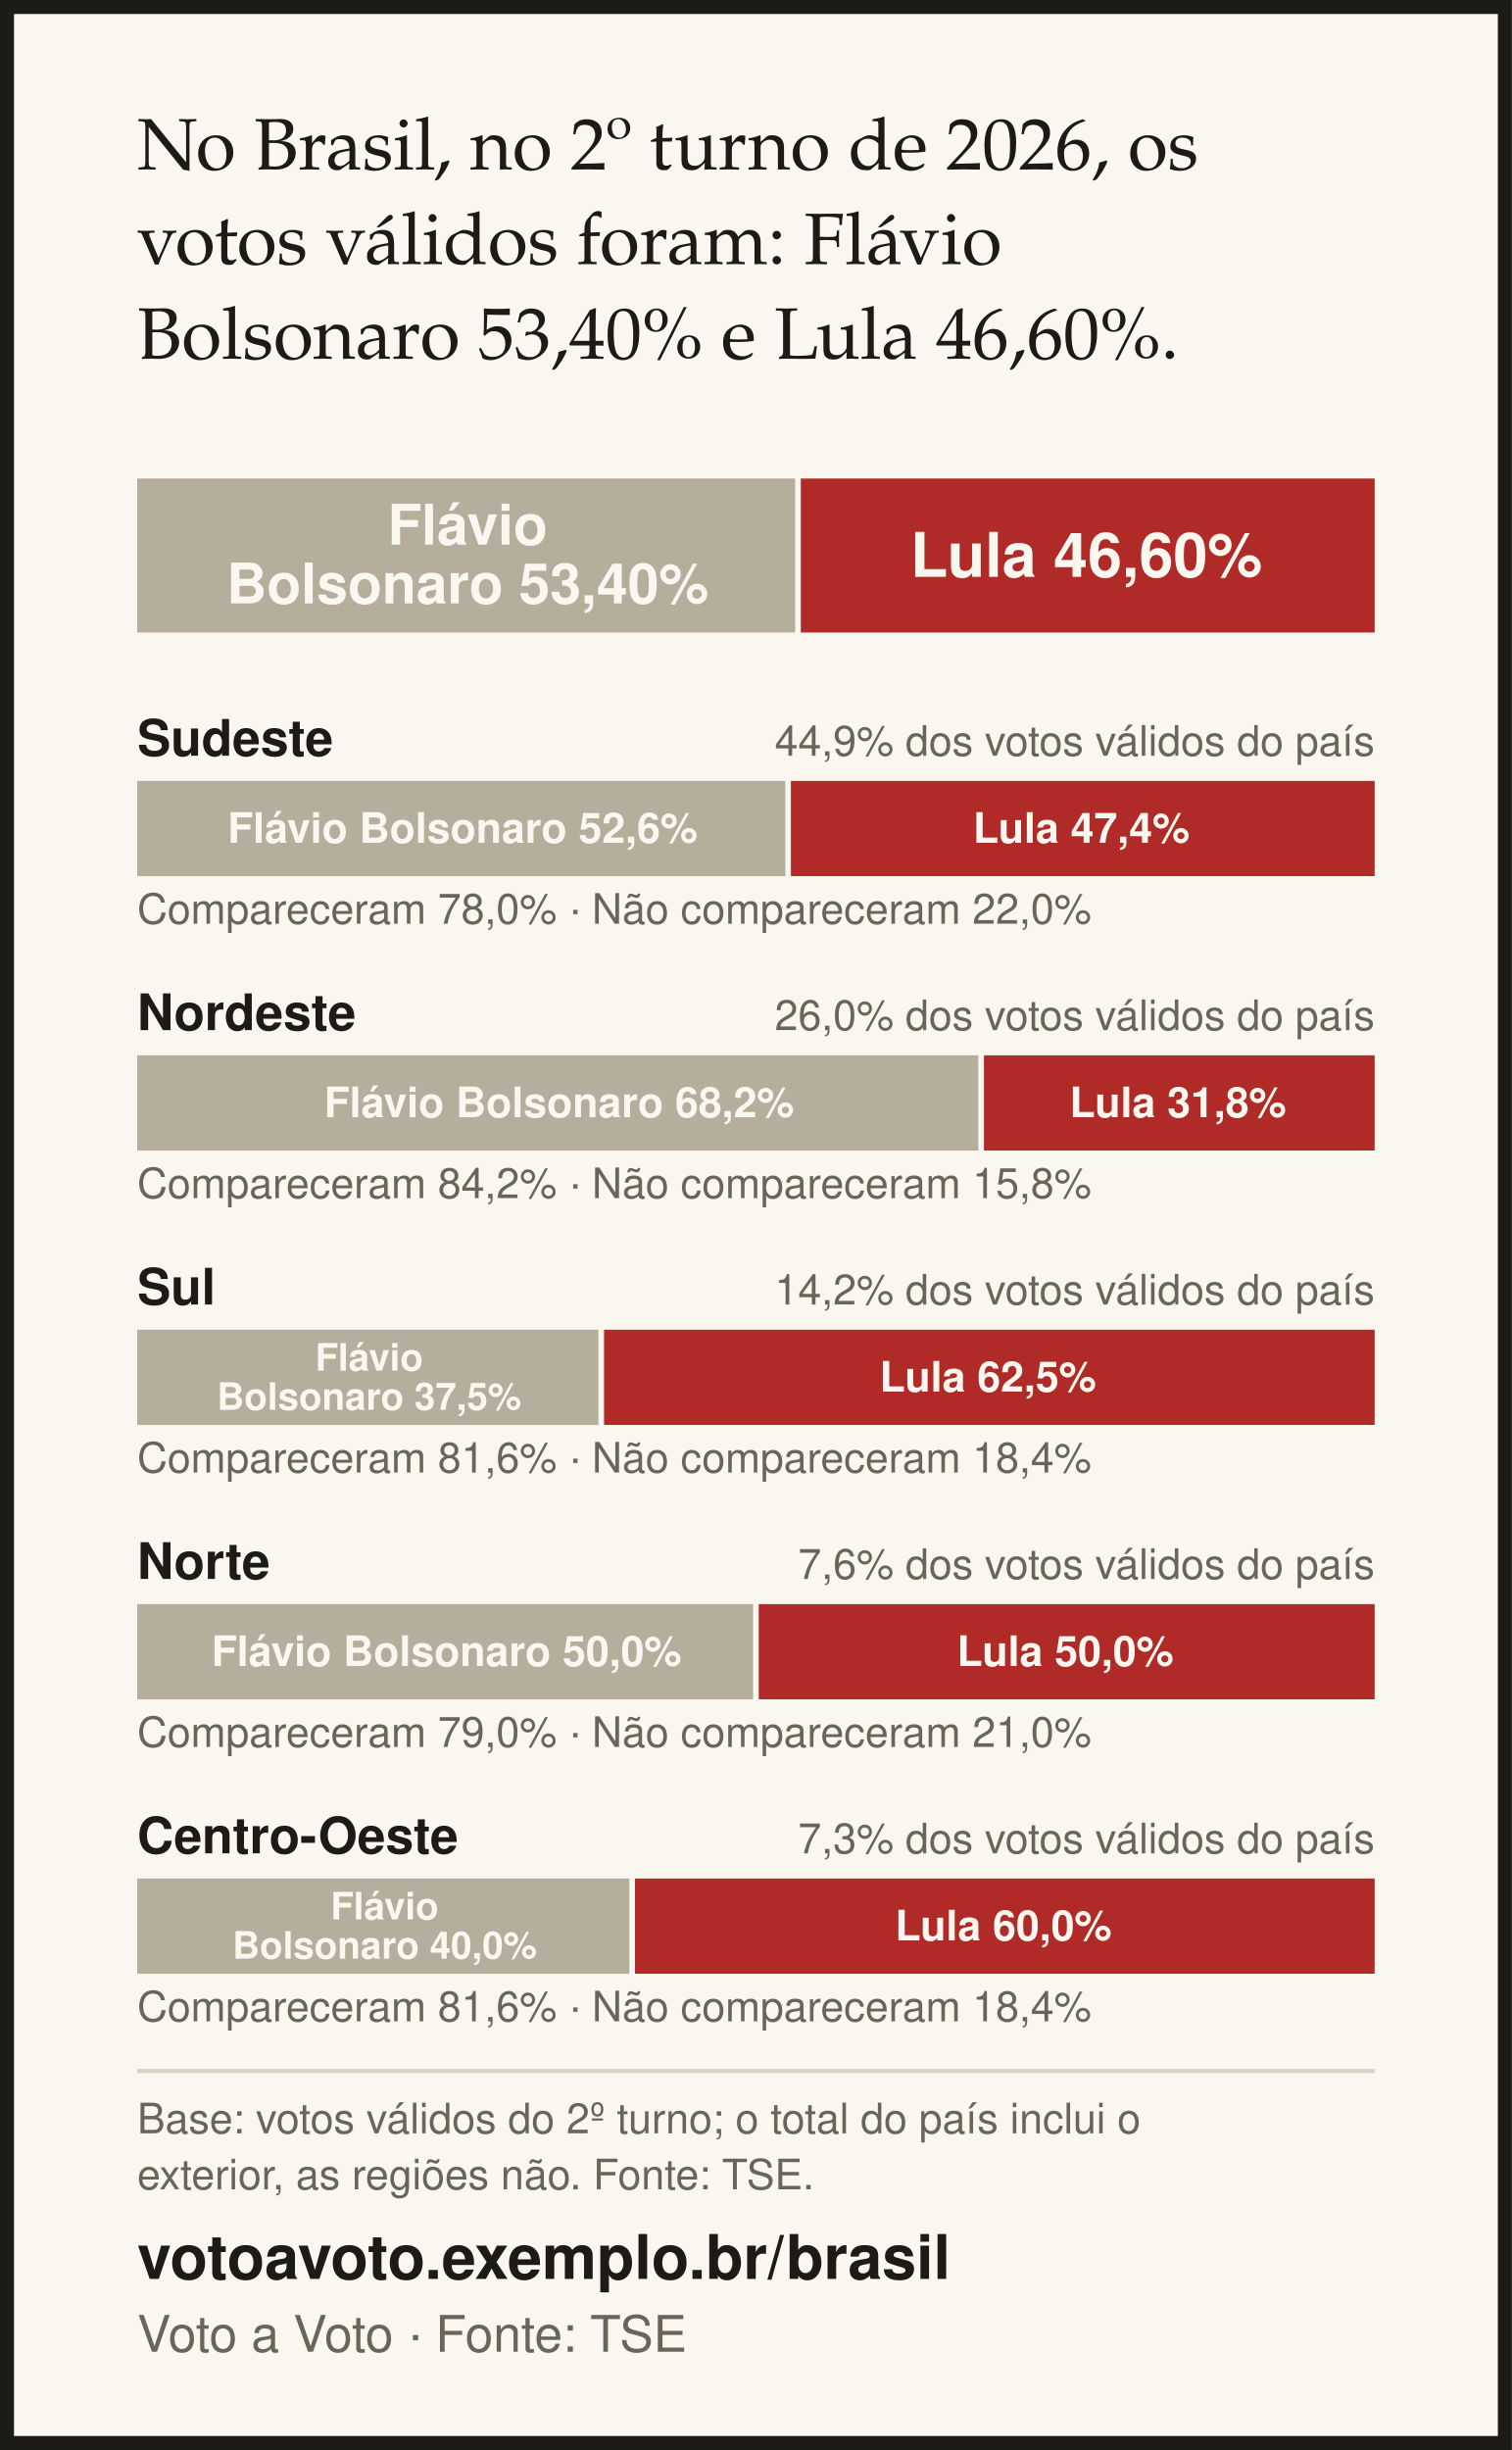
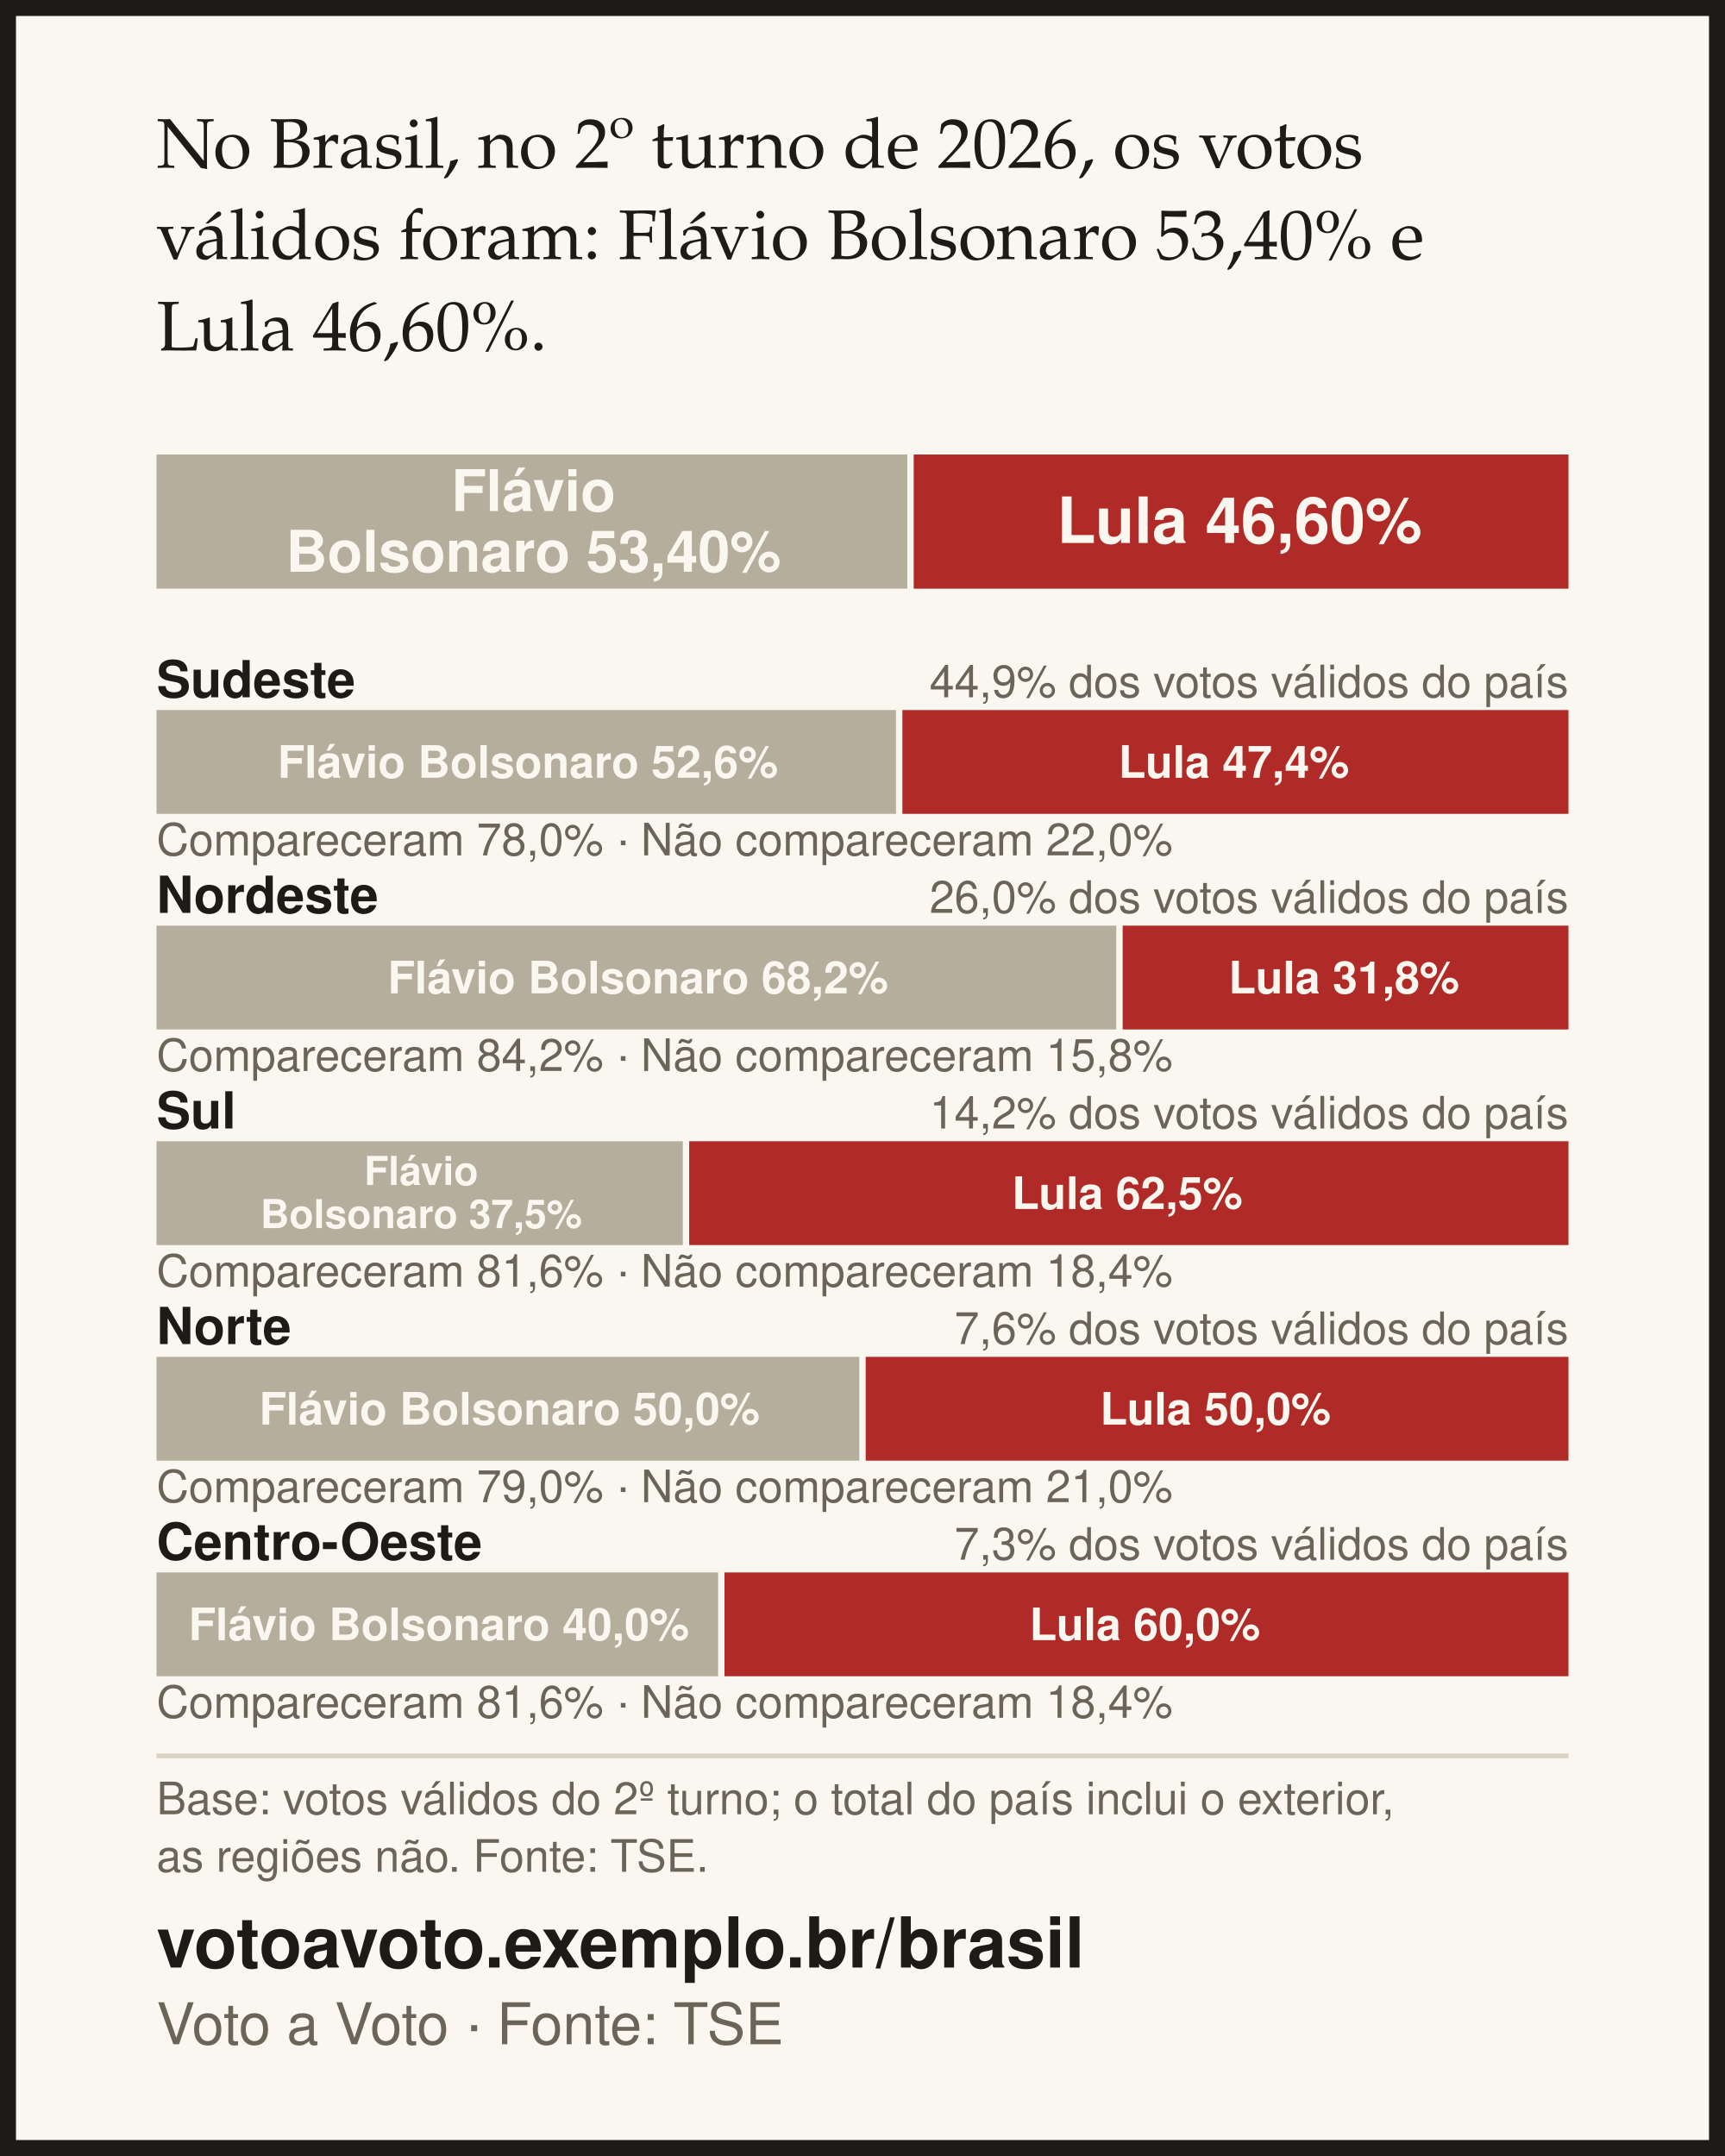
- <svg xmlns="http://www.w3.org/2000/svg" width="1080" height="1750" viewBox="0 0 1080 1750" role="img">
-   <rect x="0" y="0" width="1080" height="1750" fill="#faf7f0" />
-   <rect x="5" y="5" width="1070" height="1740" fill="none" stroke="#1c1b18" stroke-width="10" />
-   <text x="98" y="121" font-family="'Iowan Old Style', 'Palatino Linotype', Palatino, Georgia, serif" font-size="52" fill="#1c1b18">No Brasil, no 2º turno de 2026, os</text>
-   <text x="98" y="188.6" font-family="'Iowan Old Style', 'Palatino Linotype', Palatino, Georgia, serif" font-size="52" fill="#1c1b18">votos válidos foram: Flávio</text>
-   <text x="98" y="256.2" font-family="'Iowan Old Style', 'Palatino Linotype', Palatino, Georgia, serif" font-size="52" fill="#1c1b18">Bolsonaro 53,40% e Lula 46,60%.</text>
-   <rect x="98" y="341.8" width="470.056" height="110" fill="#b6ae9d" />
-   <text x="334.028" y="389" font-family="'Helvetica Neue', Helvetica, Arial, sans-serif" font-size="40" font-weight="700" fill="#faf7f0" text-anchor="middle">Flávio</text>
-   <text x="334.028" y="431" font-family="'Helvetica Neue', Helvetica, Arial, sans-serif" font-size="40" font-weight="700" fill="#faf7f0" text-anchor="middle">Bolsonaro 53,40%</text>
-   <rect x="572.056" y="341.8" width="409.944" height="110" fill="#b02b27" />
-   <text x="776.028" y="412" font-family="'Helvetica Neue', Helvetica, Arial, sans-serif" font-size="44" font-weight="700" fill="#faf7f0" text-anchor="middle">Lula 46,60%</text>
-   <text x="98" y="539.8" font-family="'Helvetica Neue', Helvetica, Arial, sans-serif" font-size="36" font-weight="700" fill="#1c1b18">Sudeste</text>
-   <text x="982" y="539.8" font-family="'Helvetica Neue', Helvetica, Arial, sans-serif" font-size="30" fill="#6a6558" text-anchor="end">44,9% dos votos válidos do país</text>
-   <rect x="98" y="557.8" width="462.984" height="68" fill="#b6ae9d" />
-   <text x="330.492" y="602" font-family="'Helvetica Neue', Helvetica, Arial, sans-serif" font-size="30" font-weight="700" fill="#faf7f0" text-anchor="middle">Flávio Bolsonaro 52,6%</text>
-   <rect x="564.984" y="557.8" width="417.016" height="68" fill="#b02b27" />
-   <text x="772.492" y="602" font-family="'Helvetica Neue', Helvetica, Arial, sans-serif" font-size="30" font-weight="700" fill="#faf7f0" text-anchor="middle">Lula 47,4%</text>
-   <text x="98" y="659.8" font-family="'Helvetica Neue', Helvetica, Arial, sans-serif" font-size="30" fill="#6a6558">Compareceram 78,0% · Não compareceram 22,0%</text>
-   <text x="98" y="735.8" font-family="'Helvetica Neue', Helvetica, Arial, sans-serif" font-size="36" font-weight="700" fill="#1c1b18">Nordeste</text>
-   <text x="982" y="735.8" font-family="'Helvetica Neue', Helvetica, Arial, sans-serif" font-size="30" fill="#6a6558" text-anchor="end">26,0% dos votos válidos do país</text>
-   <rect x="98" y="753.8" width="600.888" height="68" fill="#b6ae9d" />
-   <text x="399.444" y="798" font-family="'Helvetica Neue', Helvetica, Arial, sans-serif" font-size="30" font-weight="700" fill="#faf7f0" text-anchor="middle">Flávio Bolsonaro 68,2%</text>
-   <rect x="702.888" y="753.8" width="279.112" height="68" fill="#b02b27" />
-   <text x="841.444" y="798" font-family="'Helvetica Neue', Helvetica, Arial, sans-serif" font-size="30" font-weight="700" fill="#faf7f0" text-anchor="middle">Lula 31,8%</text>
-   <text x="98" y="855.8" font-family="'Helvetica Neue', Helvetica, Arial, sans-serif" font-size="30" fill="#6a6558">Compareceram 84,2% · Não compareceram 15,8%</text>
-   <text x="98" y="931.8" font-family="'Helvetica Neue', Helvetica, Arial, sans-serif" font-size="36" font-weight="700" fill="#1c1b18">Sul</text>
-   <text x="982" y="931.8" font-family="'Helvetica Neue', Helvetica, Arial, sans-serif" font-size="30" fill="#6a6558" text-anchor="end">14,2% dos votos válidos do país</text>
-   <rect x="98" y="949.8" width="329.5" height="68" fill="#b6ae9d" />
-   <text x="263.75" y="979" font-family="'Helvetica Neue', Helvetica, Arial, sans-serif" font-size="27" font-weight="700" fill="#faf7f0" text-anchor="middle">Flávio</text>
-   <text x="263.75" y="1007" font-family="'Helvetica Neue', Helvetica, Arial, sans-serif" font-size="27" font-weight="700" fill="#faf7f0" text-anchor="middle">Bolsonaro 37,5%</text>
-   <rect x="431.5" y="949.8" width="550.5" height="68" fill="#b02b27" />
-   <text x="705.75" y="994" font-family="'Helvetica Neue', Helvetica, Arial, sans-serif" font-size="30" font-weight="700" fill="#faf7f0" text-anchor="middle">Lula 62,5%</text>
-   <text x="98" y="1051.8" font-family="'Helvetica Neue', Helvetica, Arial, sans-serif" font-size="30" fill="#6a6558">Compareceram 81,6% · Não compareceram 18,4%</text>
-   <text x="98" y="1127.8" font-family="'Helvetica Neue', Helvetica, Arial, sans-serif" font-size="36" font-weight="700" fill="#1c1b18">Norte</text>
-   <text x="982" y="1127.8" font-family="'Helvetica Neue', Helvetica, Arial, sans-serif" font-size="30" fill="#6a6558" text-anchor="end">7,6% dos votos válidos do país</text>
-   <rect x="98" y="1145.8" width="440" height="68" fill="#b6ae9d" />
-   <text x="319" y="1190" font-family="'Helvetica Neue', Helvetica, Arial, sans-serif" font-size="30" font-weight="700" fill="#faf7f0" text-anchor="middle">Flávio Bolsonaro 50,0%</text>
-   <rect x="542" y="1145.8" width="440" height="68" fill="#b02b27" />
-   <text x="761" y="1190" font-family="'Helvetica Neue', Helvetica, Arial, sans-serif" font-size="30" font-weight="700" fill="#faf7f0" text-anchor="middle">Lula 50,0%</text>
-   <text x="98" y="1247.8" font-family="'Helvetica Neue', Helvetica, Arial, sans-serif" font-size="30" fill="#6a6558">Compareceram 79,0% · Não compareceram 21,0%</text>
-   <text x="98" y="1323.8" font-family="'Helvetica Neue', Helvetica, Arial, sans-serif" font-size="36" font-weight="700" fill="#1c1b18">Centro-Oeste</text>
-   <text x="982" y="1323.8" font-family="'Helvetica Neue', Helvetica, Arial, sans-serif" font-size="30" fill="#6a6558" text-anchor="end">7,3% dos votos válidos do país</text>
-   <rect x="98" y="1341.8" width="351.6" height="68" fill="#b6ae9d" />
-   <text x="274.8" y="1371" font-family="'Helvetica Neue', Helvetica, Arial, sans-serif" font-size="27" font-weight="700" fill="#faf7f0" text-anchor="middle">Flávio</text>
-   <text x="274.8" y="1399" font-family="'Helvetica Neue', Helvetica, Arial, sans-serif" font-size="27" font-weight="700" fill="#faf7f0" text-anchor="middle">Bolsonaro 40,0%</text>
-   <rect x="453.6" y="1341.8" width="528.4" height="68" fill="#b02b27" />
-   <text x="716.8" y="1386" font-family="'Helvetica Neue', Helvetica, Arial, sans-serif" font-size="30" font-weight="700" fill="#faf7f0" text-anchor="middle">Lula 60,0%</text>
-   <text x="98" y="1443.8" font-family="'Helvetica Neue', Helvetica, Arial, sans-serif" font-size="30" fill="#6a6558">Compareceram 81,6% · Não compareceram 18,4%</text>
-   <rect x="98" y="1477.8" width="884" height="3" fill="#d9d3c3" />
-   <text x="98" y="1523.8" font-family="'Helvetica Neue', Helvetica, Arial, sans-serif" font-size="30" fill="#6a6558">Base: votos válidos do 2º turno; o total do país inclui o</text>
-   <text x="98" y="1563.8" font-family="'Helvetica Neue', Helvetica, Arial, sans-serif" font-size="30" fill="#6a6558">exterior, as regiões não. Fonte: TSE.</text>
-   <text x="98" y="1627.8" font-family="'Helvetica Neue', Helvetica, Arial, sans-serif" font-size="44" font-weight="600" fill="#1c1b18">votoavoto.exemplo.br/brasil</text>
-   <text x="98" y="1679.8" font-family="'Helvetica Neue', Helvetica, Arial, sans-serif" font-size="36" fill="#6a6558">Voto a Voto · Fonte: TSE</text>
+ <svg xmlns="http://www.w3.org/2000/svg" width="1080" height="1350" viewBox="0 0 1080 1350" role="img">
+   <rect x="0" y="0" width="1080" height="1350" fill="#faf7f0" />
+   <rect x="5" y="5" width="1070" height="1340" fill="none" stroke="#1c1b18" stroke-width="10" />
+   <text x="98" y="105" font-family="'Iowan Old Style', 'Palatino Linotype', Palatino, Georgia, serif" font-size="44" fill="#1c1b18">No Brasil, no 2º turno de 2026, os votos</text>
+   <text x="98" y="162.2" font-family="'Iowan Old Style', 'Palatino Linotype', Palatino, Georgia, serif" font-size="44" fill="#1c1b18">válidos foram: Flávio Bolsonaro 53,40% e</text>
+   <text x="98" y="219.4" font-family="'Iowan Old Style', 'Palatino Linotype', Palatino, Georgia, serif" font-size="44" fill="#1c1b18">Lula 46,60%.</text>
+   <rect x="98" y="284.6" width="470.056" height="84" fill="#b6ae9d" />
+   <text x="334.028" y="320" font-family="'Helvetica Neue', Helvetica, Arial, sans-serif" font-size="36" font-weight="700" fill="#faf7f0" text-anchor="middle">Flávio</text>
+   <text x="334.028" y="358" font-family="'Helvetica Neue', Helvetica, Arial, sans-serif" font-size="36" font-weight="700" fill="#faf7f0" text-anchor="middle">Bolsonaro 53,40%</text>
+   <rect x="572.056" y="284.6" width="409.944" height="84" fill="#b02b27" />
+   <text x="776.028" y="340" font-family="'Helvetica Neue', Helvetica, Arial, sans-serif" font-size="40" font-weight="700" fill="#faf7f0" text-anchor="middle">Lula 46,60%</text>
+   <text x="98" y="436.6" font-family="'Helvetica Neue', Helvetica, Arial, sans-serif" font-size="32" font-weight="700" fill="#1c1b18">Sudeste</text>
+   <text x="982" y="436.6" font-family="'Helvetica Neue', Helvetica, Arial, sans-serif" font-size="28" fill="#6a6558" text-anchor="end">44,9% dos votos válidos do país</text>
+   <rect x="98" y="444.6" width="462.984" height="65" fill="#b6ae9d" />
+   <text x="330.492" y="487" font-family="'Helvetica Neue', Helvetica, Arial, sans-serif" font-size="28" font-weight="700" fill="#faf7f0" text-anchor="middle">Flávio Bolsonaro 52,6%</text>
+   <rect x="564.984" y="444.6" width="417.016" height="65" fill="#b02b27" />
+   <text x="772.492" y="487" font-family="'Helvetica Neue', Helvetica, Arial, sans-serif" font-size="28" font-weight="700" fill="#faf7f0" text-anchor="middle">Lula 47,4%</text>
+   <text x="98" y="535.6" font-family="'Helvetica Neue', Helvetica, Arial, sans-serif" font-size="28" fill="#6a6558">Compareceram 78,0% · Não compareceram 22,0%</text>
+   <text x="98" y="571.6" font-family="'Helvetica Neue', Helvetica, Arial, sans-serif" font-size="32" font-weight="700" fill="#1c1b18">Nordeste</text>
+   <text x="982" y="571.6" font-family="'Helvetica Neue', Helvetica, Arial, sans-serif" font-size="28" fill="#6a6558" text-anchor="end">26,0% dos votos válidos do país</text>
+   <rect x="98" y="579.6" width="600.888" height="65" fill="#b6ae9d" />
+   <text x="399.444" y="622" font-family="'Helvetica Neue', Helvetica, Arial, sans-serif" font-size="28" font-weight="700" fill="#faf7f0" text-anchor="middle">Flávio Bolsonaro 68,2%</text>
+   <rect x="702.888" y="579.6" width="279.112" height="65" fill="#b02b27" />
+   <text x="841.444" y="622" font-family="'Helvetica Neue', Helvetica, Arial, sans-serif" font-size="28" font-weight="700" fill="#faf7f0" text-anchor="middle">Lula 31,8%</text>
+   <text x="98" y="670.6" font-family="'Helvetica Neue', Helvetica, Arial, sans-serif" font-size="28" fill="#6a6558">Compareceram 84,2% · Não compareceram 15,8%</text>
+   <text x="98" y="706.6" font-family="'Helvetica Neue', Helvetica, Arial, sans-serif" font-size="32" font-weight="700" fill="#1c1b18">Sul</text>
+   <text x="982" y="706.6" font-family="'Helvetica Neue', Helvetica, Arial, sans-serif" font-size="28" fill="#6a6558" text-anchor="end">14,2% dos votos válidos do país</text>
+   <rect x="98" y="714.6" width="329.5" height="65" fill="#b6ae9d" />
+   <text x="263.75" y="742" font-family="'Helvetica Neue', Helvetica, Arial, sans-serif" font-size="25" font-weight="700" fill="#faf7f0" text-anchor="middle">Flávio</text>
+   <text x="263.75" y="769" font-family="'Helvetica Neue', Helvetica, Arial, sans-serif" font-size="25" font-weight="700" fill="#faf7f0" text-anchor="middle">Bolsonaro 37,5%</text>
+   <rect x="431.5" y="714.6" width="550.5" height="65" fill="#b02b27" />
+   <text x="705.75" y="757" font-family="'Helvetica Neue', Helvetica, Arial, sans-serif" font-size="28" font-weight="700" fill="#faf7f0" text-anchor="middle">Lula 62,5%</text>
+   <text x="98" y="805.6" font-family="'Helvetica Neue', Helvetica, Arial, sans-serif" font-size="28" fill="#6a6558">Compareceram 81,6% · Não compareceram 18,4%</text>
+   <text x="98" y="841.6" font-family="'Helvetica Neue', Helvetica, Arial, sans-serif" font-size="32" font-weight="700" fill="#1c1b18">Norte</text>
+   <text x="982" y="841.6" font-family="'Helvetica Neue', Helvetica, Arial, sans-serif" font-size="28" fill="#6a6558" text-anchor="end">7,6% dos votos válidos do país</text>
+   <rect x="98" y="849.6" width="440" height="65" fill="#b6ae9d" />
+   <text x="319" y="892" font-family="'Helvetica Neue', Helvetica, Arial, sans-serif" font-size="28" font-weight="700" fill="#faf7f0" text-anchor="middle">Flávio Bolsonaro 50,0%</text>
+   <rect x="542" y="849.6" width="440" height="65" fill="#b02b27" />
+   <text x="761" y="892" font-family="'Helvetica Neue', Helvetica, Arial, sans-serif" font-size="28" font-weight="700" fill="#faf7f0" text-anchor="middle">Lula 50,0%</text>
+   <text x="98" y="940.6" font-family="'Helvetica Neue', Helvetica, Arial, sans-serif" font-size="28" fill="#6a6558">Compareceram 79,0% · Não compareceram 21,0%</text>
+   <text x="98" y="976.6" font-family="'Helvetica Neue', Helvetica, Arial, sans-serif" font-size="32" font-weight="700" fill="#1c1b18">Centro-Oeste</text>
+   <text x="982" y="976.6" font-family="'Helvetica Neue', Helvetica, Arial, sans-serif" font-size="28" fill="#6a6558" text-anchor="end">7,3% dos votos válidos do país</text>
+   <rect x="98" y="984.6" width="351.6" height="65" fill="#b6ae9d" />
+   <text x="274.8" y="1027" font-family="'Helvetica Neue', Helvetica, Arial, sans-serif" font-size="28" font-weight="700" fill="#faf7f0" text-anchor="middle">Flávio Bolsonaro 40,0%</text>
+   <rect x="453.6" y="984.6" width="528.4" height="65" fill="#b02b27" />
+   <text x="716.8" y="1027" font-family="'Helvetica Neue', Helvetica, Arial, sans-serif" font-size="28" font-weight="700" fill="#faf7f0" text-anchor="middle">Lula 60,0%</text>
+   <text x="98" y="1075.6" font-family="'Helvetica Neue', Helvetica, Arial, sans-serif" font-size="28" fill="#6a6558">Compareceram 81,6% · Não compareceram 18,4%</text>
+   <rect x="98" y="1098" width="884" height="3" fill="#d9d3c3" />
+   <text x="98" y="1136" font-family="'Helvetica Neue', Helvetica, Arial, sans-serif" font-size="28" fill="#6a6558">Base: votos válidos do 2º turno; o total do país inclui o exterior,</text>
+   <text x="98" y="1172" font-family="'Helvetica Neue', Helvetica, Arial, sans-serif" font-size="28" fill="#6a6558">as regiões não. Fonte: TSE.</text>
+   <text x="98" y="1232" font-family="'Helvetica Neue', Helvetica, Arial, sans-serif" font-size="44" font-weight="600" fill="#1c1b18">votoavoto.exemplo.br/brasil</text>
+   <text x="98" y="1280" font-family="'Helvetica Neue', Helvetica, Arial, sans-serif" font-size="36" fill="#6a6558">Voto a Voto · Fonte: TSE</text>
</svg>
